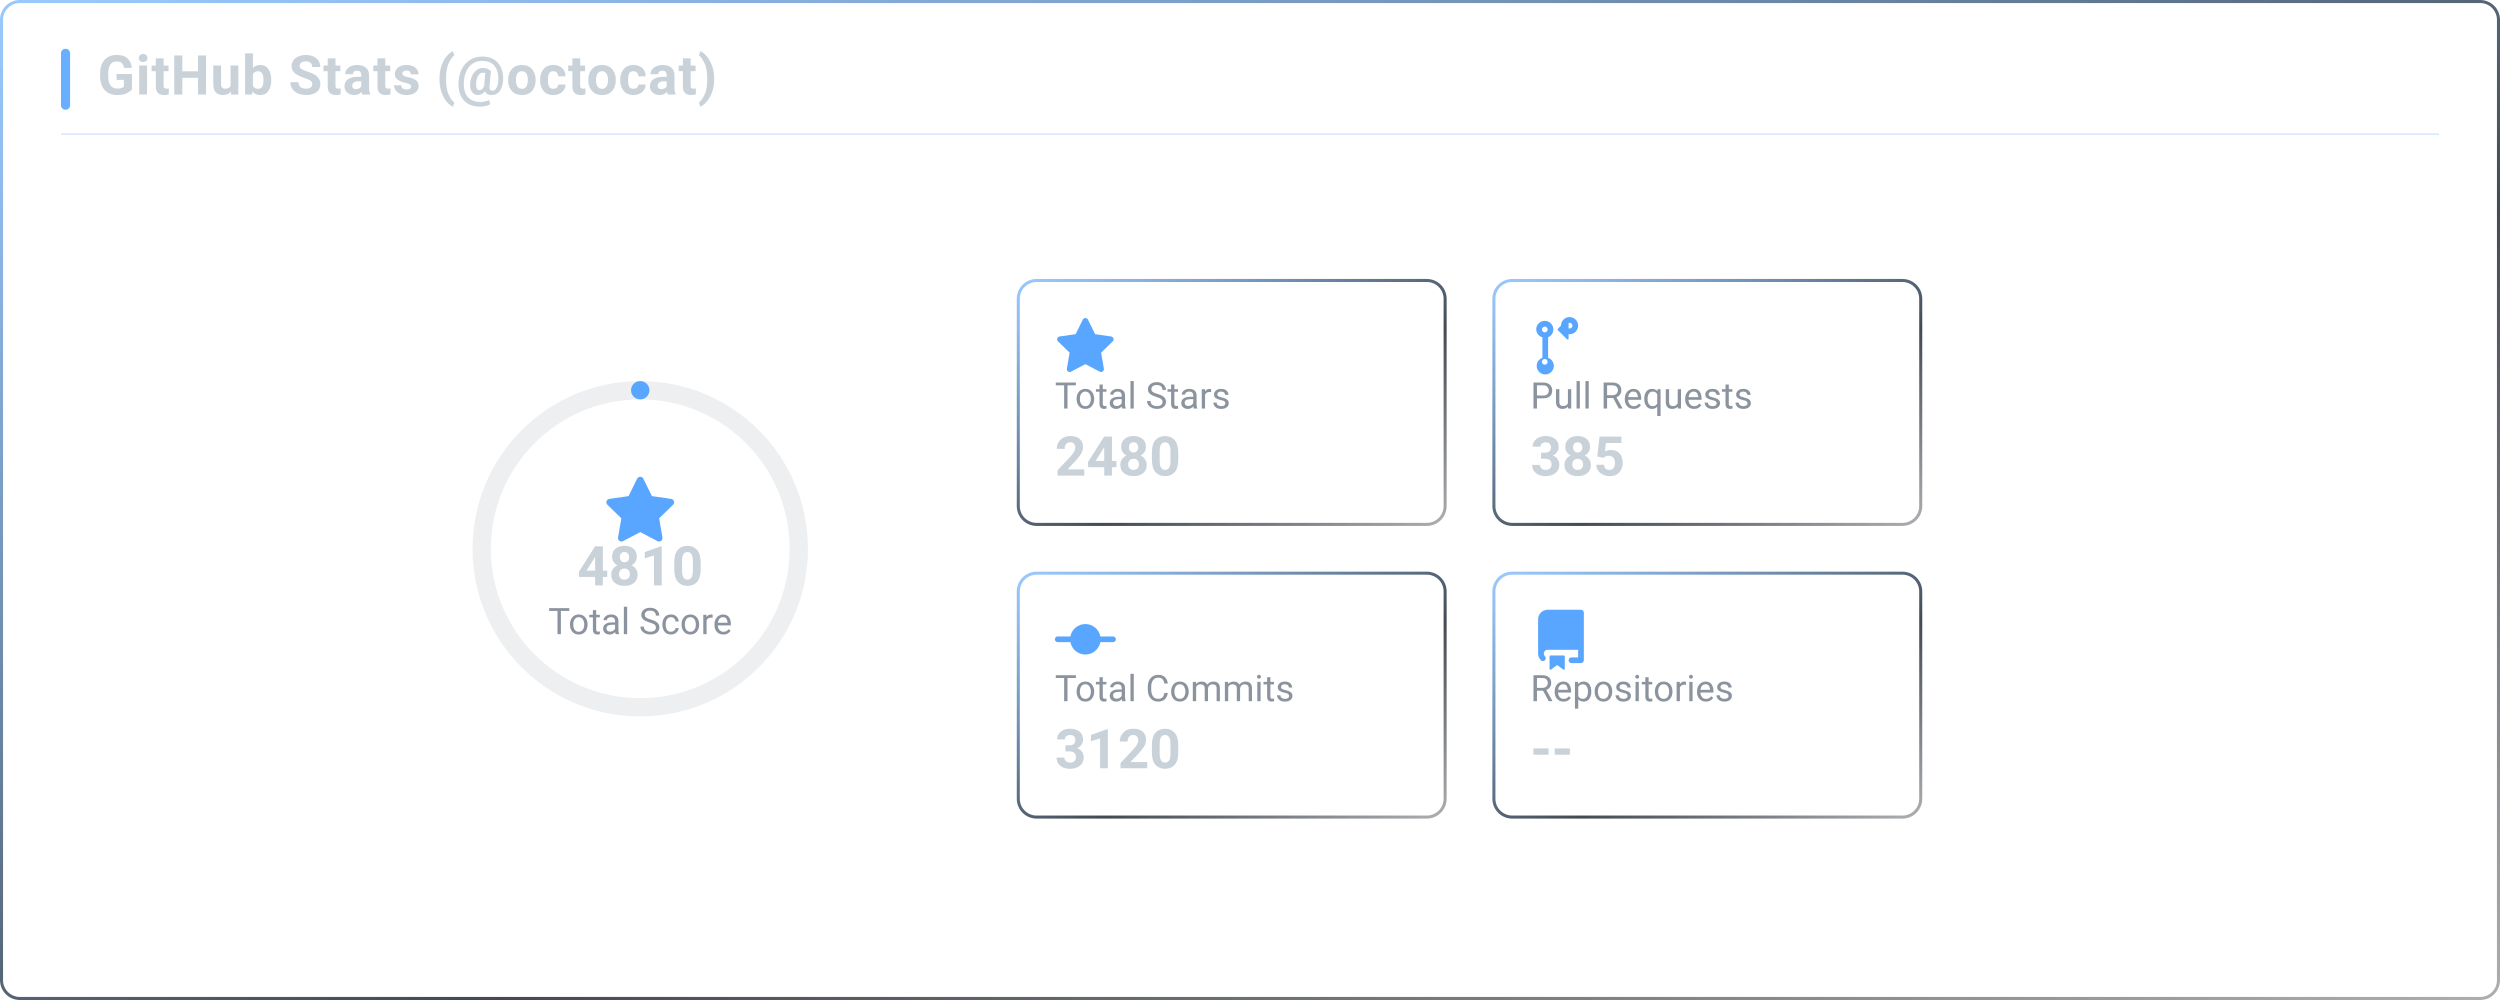
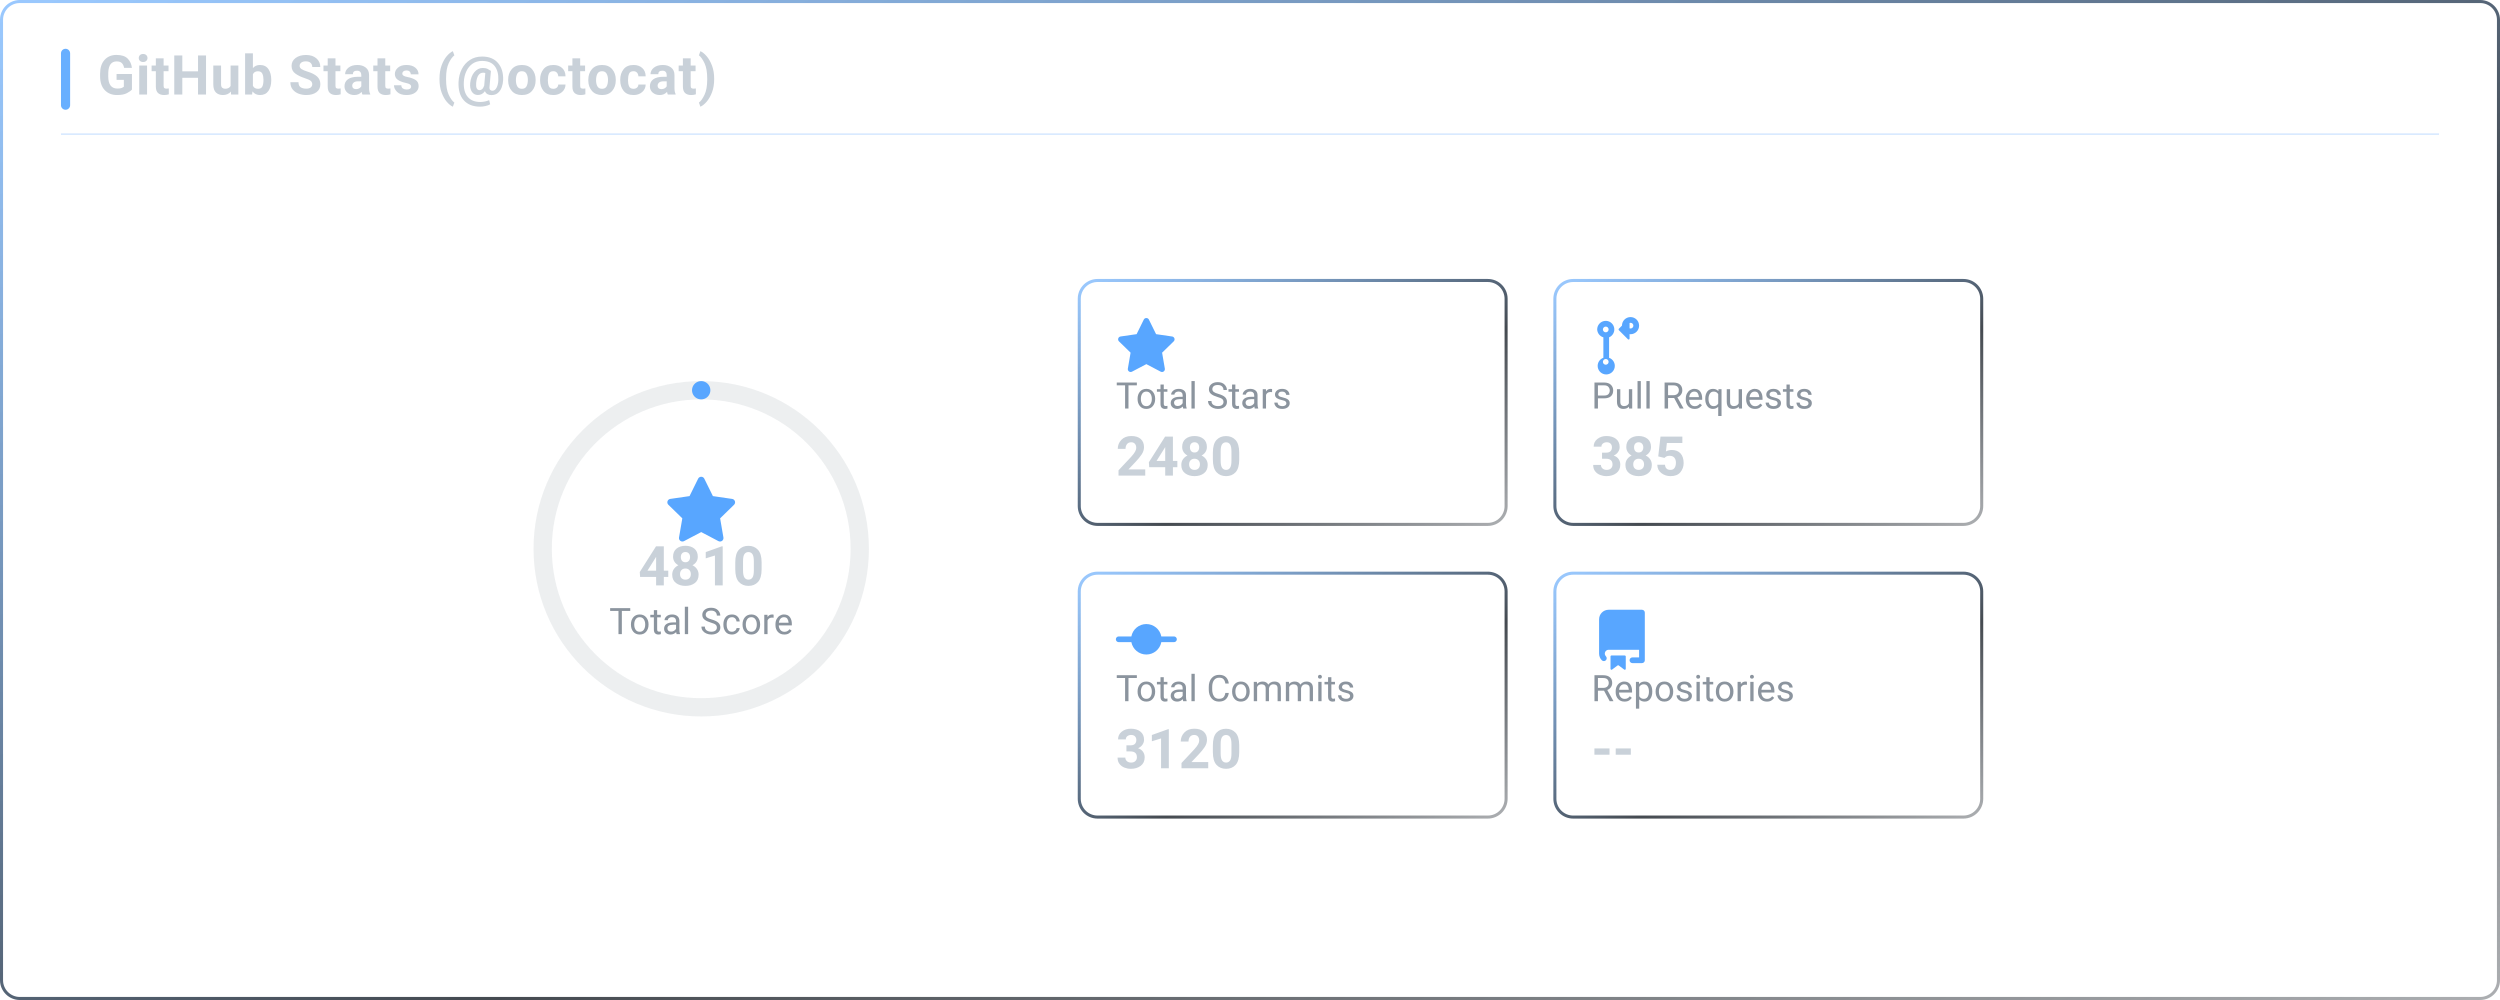
<svg xmlns="http://www.w3.org/2000/svg" width="820" height="328" viewBox="0 0 820 328" role="img">
  <defs>
    <linearGradient id="pf-progress-grad" x1="0%" y1="0%" x2="100%" y2="0%">
      <stop offset="0%" stop-color="#58A6FF" stop-opacity="0.75" />
      <stop offset="70%" stop-color="#58A6FF" />
      <stop offset="100%" stop-color="#D2A8FF" stop-opacity="0.9" />
    </linearGradient>
    <linearGradient id="pf-card-border" x1="0%" y1="0%" x2="100%" y2="100%">
      <stop offset="0%" stop-color="#58A6FF" stop-opacity="0.6" />
      <stop offset="60%" stop-color="#30363D" stop-opacity="0.9" />
      <stop offset="100%" stop-color="#30363D" stop-opacity="0.4" />
    </linearGradient>
    <linearGradient id="pf-card-bg" x1="0%" y1="0%" x2="0%" y2="100%">
      <stop offset="0%" stop-color="transparent" stop-opacity="0.95" />
      <stop offset="100%" stop-color="transparent" stop-opacity="0.8" />
    </linearGradient>
    <linearGradient id="pf-card-gradient" x1="0%" y1="0%" x2="100%" y2="0%">
      <stop offset="0%" stop-color="#3b0918" />
      <stop offset="50%" stop-color="#1e1333" />
      <stop offset="100%" stop-color="#091629" />
    </linearGradient>
    <linearGradient id="pf-track-bg" x1="0%" y1="0%" x2="100%" y2="0%">
      <stop offset="0%" stop-color="#8B949E" stop-opacity="0.15" />
      <stop offset="100%" stop-color="#8B949E" stop-opacity="0.08" />
    </linearGradient>
    <linearGradient id="pf-badge-0" x1="0%" y1="0%" x2="100%" y2="100%">
      <stop offset="0%" stop-color="#3B82F6" stop-opacity="0.25" />
      <stop offset="100%" stop-color="#3B82F6" stop-opacity="0.1" />
    </linearGradient>
    <linearGradient id="pf-badge-1" x1="0%" y1="0%" x2="100%" y2="100%">
      <stop offset="0%" stop-color="#10B981" stop-opacity="0.25" />
      <stop offset="100%" stop-color="#10B981" stop-opacity="0.1" />
    </linearGradient>
    <linearGradient id="pf-badge-2" x1="0%" y1="0%" x2="100%" y2="100%">
      <stop offset="0%" stop-color="#8B5CF6" stop-opacity="0.25" />
      <stop offset="100%" stop-color="#8B5CF6" stop-opacity="0.1" />
    </linearGradient>
    <linearGradient id="pf-badge-3" x1="0%" y1="0%" x2="100%" y2="100%">
      <stop offset="0%" stop-color="#F59E0B" stop-opacity="0.25" />
      <stop offset="100%" stop-color="#F59E0B" stop-opacity="0.1" />
    </linearGradient>
    <linearGradient id="pf-badge-4" x1="0%" y1="0%" x2="100%" y2="100%">
      <stop offset="0%" stop-color="#EF4444" stop-opacity="0.25" />
      <stop offset="100%" stop-color="#EF4444" stop-opacity="0.1" />
    </linearGradient>
    <linearGradient id="pf-badge-5" x1="0%" y1="0%" x2="100%" y2="100%">
      <stop offset="0%" stop-color="#06B6D4" stop-opacity="0.25" />
      <stop offset="100%" stop-color="#06B6D4" stop-opacity="0.1" />
    </linearGradient>
    <linearGradient id="pf-badge-6" x1="0%" y1="0%" x2="100%" y2="100%">
      <stop offset="0%" stop-color="#EC4899" stop-opacity="0.25" />
      <stop offset="100%" stop-color="#EC4899" stop-opacity="0.1" />
    </linearGradient>
    <linearGradient id="pf-badge-7" x1="0%" y1="0%" x2="100%" y2="100%">
      <stop offset="0%" stop-color="#84CC16" stop-opacity="0.25" />
      <stop offset="100%" stop-color="#84CC16" stop-opacity="0.1" />
    </linearGradient>
  </defs>
  <svg x="0" y="0" width="820" height="328" viewBox="0 0 820 328" fill="none" role="group">
    <rect x="0.5" y="0.5" width="819" height="327" fill="url(#pf-card-bg)" stroke="url(#pf-card-border)" stroke-width="1" rx="6" />
    <rect x="20" y="16" width="3" height="20" rx="1.5" fill="#58A6FF" opacity="0.9" />
    <text x="32" y="31" font-family="system-ui, -apple-system, BlinkMacSystemFont, 'Segoe UI', Roboto, Helvetica, Arial, sans-serif" font-size="18" font-weight="700" fill="#C9D1D9" letter-spacing="0.3">GitHub Stats (@octocat)</text>
    <line x1="20" y1="44" x2="800" y2="44" stroke="#58A6FF" stroke-width="0.5" stroke-opacity="0.25" />
    <g>
-       <circle cx="210.0" cy="180.0" r="52.0" fill="none" stroke="#8B949E" stroke-width="6" stroke-opacity="0.15" />
-       <circle cx="210.0" cy="180.0" r="52.0" fill="none" stroke="#58A6FF" stroke-width="6" stroke-dasharray="326.725" stroke-dashoffset="326.725" transform="rotate(-90 210.0 180.0)" stroke-linecap="round">
+       <circle cx="230.0" cy="180.0" r="52.0" fill="none" stroke="#8B949E" stroke-width="6" stroke-opacity="0.15" />
+       <circle cx="230.0" cy="180.0" r="52.0" fill="none" stroke="#58A6FF" stroke-width="6" stroke-dasharray="326.725" stroke-dashoffset="326.725" transform="rotate(-90 230.0 180.0)" stroke-linecap="round">
        <animate attributeName="stroke-dashoffset" from="326.725" to="0.0" dur="1s" fill="freeze" calcMode="spline" keySplines="0.4 0 0.2 1" />
      </circle>
-       <svg x="198.0" y="156.0" width="24" height="24" viewBox="0 0 16 16" fill="#58A6FF">
+       <svg x="218.0" y="156.0" width="24" height="24" viewBox="0 0 16 16" fill="#58A6FF">
        <path d="M8 .25a.75.75 0 01.673.418l1.882 3.815 4.21.612a.75.75 0 01.416 1.279l-3.046 2.97.719 4.192a.75.75 0 01-1.088.791L8 12.347l-3.766 1.98a.75.75 0 01-1.088-.79l.72-4.194L.818 6.374a.75.75 0 01.416-1.28l4.21-.611L7.327.668A.75.75 0 018 .25z" />
      </svg>
-       <text x="210.0" y="192.0" font-family="system-ui, -apple-system, BlinkMacSystemFont, 'Segoe UI', Roboto, Helvetica, Arial, sans-serif" font-size="18" font-weight="700" fill="#C9D1D9" text-anchor="middle">4810</text>
-       <text x="210.0" y="208.0" font-family="system-ui, -apple-system, BlinkMacSystemFont, 'Segoe UI', Roboto, Helvetica, Arial, sans-serif" font-size="12" fill="#8B949E" text-anchor="middle">Total Score</text>
+       <text x="230.0" y="192.0" font-family="system-ui, -apple-system, BlinkMacSystemFont, 'Segoe UI', Roboto, Helvetica, Arial, sans-serif" font-size="18" font-weight="700" fill="#C9D1D9" text-anchor="middle">4810</text>
+       <text x="230.0" y="208.0" font-family="system-ui, -apple-system, BlinkMacSystemFont, 'Segoe UI', Roboto, Helvetica, Arial, sans-serif" font-size="12" fill="#8B949E" text-anchor="middle">Total Score</text>
    </g>
    <g>
-       <rect x="334" y="92" width="140" height="80" fill="url(#pf-card-bg)" stroke="url(#pf-card-border)" stroke-width="1" rx="6" />
-       <svg x="346" y="104" width="20" height="20" viewBox="0 0 16 16" fill="#58A6FF">
+       <rect x="354" y="92" width="140" height="80" fill="url(#pf-card-bg)" stroke="url(#pf-card-border)" stroke-width="1" rx="6" />
+       <svg x="366" y="104" width="20" height="20" viewBox="0 0 16 16" fill="#58A6FF">
        <path d="M8 .25a.75.75 0 01.673.418l1.882 3.815 4.21.612a.75.75 0 01.416 1.279l-3.046 2.97.719 4.192a.75.75 0 01-1.088.791L8 12.347l-3.766 1.98a.75.75 0 01-1.088-.79l.72-4.194L.818 6.374a.75.75 0 01.416-1.28l4.21-.611L7.327.668A.75.75 0 018 .25z" />
      </svg>
-       <text x="346" y="156" font-family="system-ui, -apple-system, BlinkMacSystemFont, 'Segoe UI', Roboto, Helvetica, Arial, sans-serif" font-size="18" font-weight="700" fill="#C9D1D9">2480</text>
-       <text x="346" y="134" font-family="system-ui, -apple-system, BlinkMacSystemFont, 'Segoe UI', Roboto, Helvetica, Arial, sans-serif" font-size="12" fill="#8B949E">Total Stars</text>
+       <text x="366" y="156" font-family="system-ui, -apple-system, BlinkMacSystemFont, 'Segoe UI', Roboto, Helvetica, Arial, sans-serif" font-size="18" font-weight="700" fill="#C9D1D9">2480</text>
+       <text x="366" y="134" font-family="system-ui, -apple-system, BlinkMacSystemFont, 'Segoe UI', Roboto, Helvetica, Arial, sans-serif" font-size="12" fill="#8B949E">Total Stars</text>
    </g>
    <g>
-       <rect x="490" y="92" width="140" height="80" fill="url(#pf-card-bg)" stroke="url(#pf-card-border)" stroke-width="1" rx="6" />
-       <svg x="502" y="104" width="20" height="20" viewBox="0 0 16 16" fill="#58A6FF">
+       <rect x="510" y="92" width="140" height="80" fill="url(#pf-card-bg)" stroke="url(#pf-card-border)" stroke-width="1" rx="6" />
+       <svg x="522" y="104" width="20" height="20" viewBox="0 0 16 16" fill="#58A6FF">
        <path d="M7.177 3.073L9.573.677A.25.25 0 0110 .854v4.792a.25.25 0 01-.427.177L7.177 3.427a.25.25 0 010-.354zM3.75 2.5a.75.75 0 100 1.5.75.75 0 000-1.5zm-2.25.75a2.25 2.25 0 113.125 2.066v5.368a2.25 2.25 0 11-1.5 0V5.316A2.25 2.25 0 011.5 3.25zm2.25 9.25a.75.75 0 100-1.5.75.75 0 000 1.5zm6.5-12.5a2.25 2.25 0 110 4.5 2.25 2.25 0 010-4.5zm0 1.5a.75.75 0 100 1.5.75.75 0 000-1.5z" />
      </svg>
-       <text x="502" y="156" font-family="system-ui, -apple-system, BlinkMacSystemFont, 'Segoe UI', Roboto, Helvetica, Arial, sans-serif" font-size="18" font-weight="700" fill="#C9D1D9">385</text>
-       <text x="502" y="134" font-family="system-ui, -apple-system, BlinkMacSystemFont, 'Segoe UI', Roboto, Helvetica, Arial, sans-serif" font-size="12" fill="#8B949E">Pull Requests</text>
+       <text x="522" y="156" font-family="system-ui, -apple-system, BlinkMacSystemFont, 'Segoe UI', Roboto, Helvetica, Arial, sans-serif" font-size="18" font-weight="700" fill="#C9D1D9">385</text>
+       <text x="522" y="134" font-family="system-ui, -apple-system, BlinkMacSystemFont, 'Segoe UI', Roboto, Helvetica, Arial, sans-serif" font-size="12" fill="#8B949E">Pull Requests</text>
    </g>
    <g>
-       <rect x="334" y="188" width="140" height="80" fill="url(#pf-card-bg)" stroke="url(#pf-card-border)" stroke-width="1" rx="6" />
-       <svg x="346" y="200" width="20" height="20" viewBox="0 0 16 16" fill="#58A6FF">
+       <rect x="354" y="188" width="140" height="80" fill="url(#pf-card-bg)" stroke="url(#pf-card-border)" stroke-width="1" rx="6" />
+       <svg x="366" y="200" width="20" height="20" viewBox="0 0 16 16" fill="#58A6FF">
        <path d="M10.5 7.75a2.5 2.5 0 11-5 0 2.5 2.5 0 015 0zm1.43.75a4.002 4.002 0 01-7.86 0H.75a.75.75 0 110-1.5h3.32a4.001 4.001 0 017.86 0h3.32a.75.75 0 110 1.5h-3.32z" />
      </svg>
-       <text x="346" y="252" font-family="system-ui, -apple-system, BlinkMacSystemFont, 'Segoe UI', Roboto, Helvetica, Arial, sans-serif" font-size="18" font-weight="700" fill="#C9D1D9">3120</text>
-       <text x="346" y="230" font-family="system-ui, -apple-system, BlinkMacSystemFont, 'Segoe UI', Roboto, Helvetica, Arial, sans-serif" font-size="12" fill="#8B949E">Total Commits</text>
+       <text x="366" y="252" font-family="system-ui, -apple-system, BlinkMacSystemFont, 'Segoe UI', Roboto, Helvetica, Arial, sans-serif" font-size="18" font-weight="700" fill="#C9D1D9">3120</text>
+       <text x="366" y="230" font-family="system-ui, -apple-system, BlinkMacSystemFont, 'Segoe UI', Roboto, Helvetica, Arial, sans-serif" font-size="12" fill="#8B949E">Total Commits</text>
    </g>
    <g>
-       <rect x="490" y="188" width="140" height="80" fill="url(#pf-card-bg)" stroke="url(#pf-card-border)" stroke-width="1" rx="6" />
-       <svg x="502" y="200" width="20" height="20" viewBox="0 0 16 16" fill="#58A6FF">
+       <rect x="510" y="188" width="140" height="80" fill="url(#pf-card-bg)" stroke="url(#pf-card-border)" stroke-width="1" rx="6" />
+       <svg x="522" y="200" width="20" height="20" viewBox="0 0 16 16" fill="#58A6FF">
        <path d="M2 2.5A2.5 2.5 0 014.5 0h8.75a.75.75 0 01.75.75v12.5a.75.75 0 01-.75.75h-2.5a.75.75 0 110-1.5h1.75v-2h-8a1 1 0 00-.714 1.7.75.75 0 01-1.072 1.05A2.495 2.495 0 012 11.5v-9zm10.5-1V9h-8c-.356 0-.694.074-1 .208V2.5a1 1 0 011-1h8zM5 12.25v3.25a.25.25 0 00.4.2l1.45-1.087a.25.25 0 01.3 0L8.6 15.7a.25.25 0 00.4-.2v-3.25a.25.25 0 00-.25-.25h-3.5a.25.25 0 00-.25.25z" />
      </svg>
-       <text x="502" y="252" font-family="system-ui, -apple-system, BlinkMacSystemFont, 'Segoe UI', Roboto, Helvetica, Arial, sans-serif" font-size="18" font-weight="700" fill="#C9D1D9">--</text>
-       <text x="502" y="230" font-family="system-ui, -apple-system, BlinkMacSystemFont, 'Segoe UI', Roboto, Helvetica, Arial, sans-serif" font-size="12" fill="#8B949E">Repositories</text>
+       <text x="522" y="252" font-family="system-ui, -apple-system, BlinkMacSystemFont, 'Segoe UI', Roboto, Helvetica, Arial, sans-serif" font-size="18" font-weight="700" fill="#C9D1D9">--</text>
+       <text x="522" y="230" font-family="system-ui, -apple-system, BlinkMacSystemFont, 'Segoe UI', Roboto, Helvetica, Arial, sans-serif" font-size="12" fill="#8B949E">Repositories</text>
    </g>
  </svg>
</svg>
